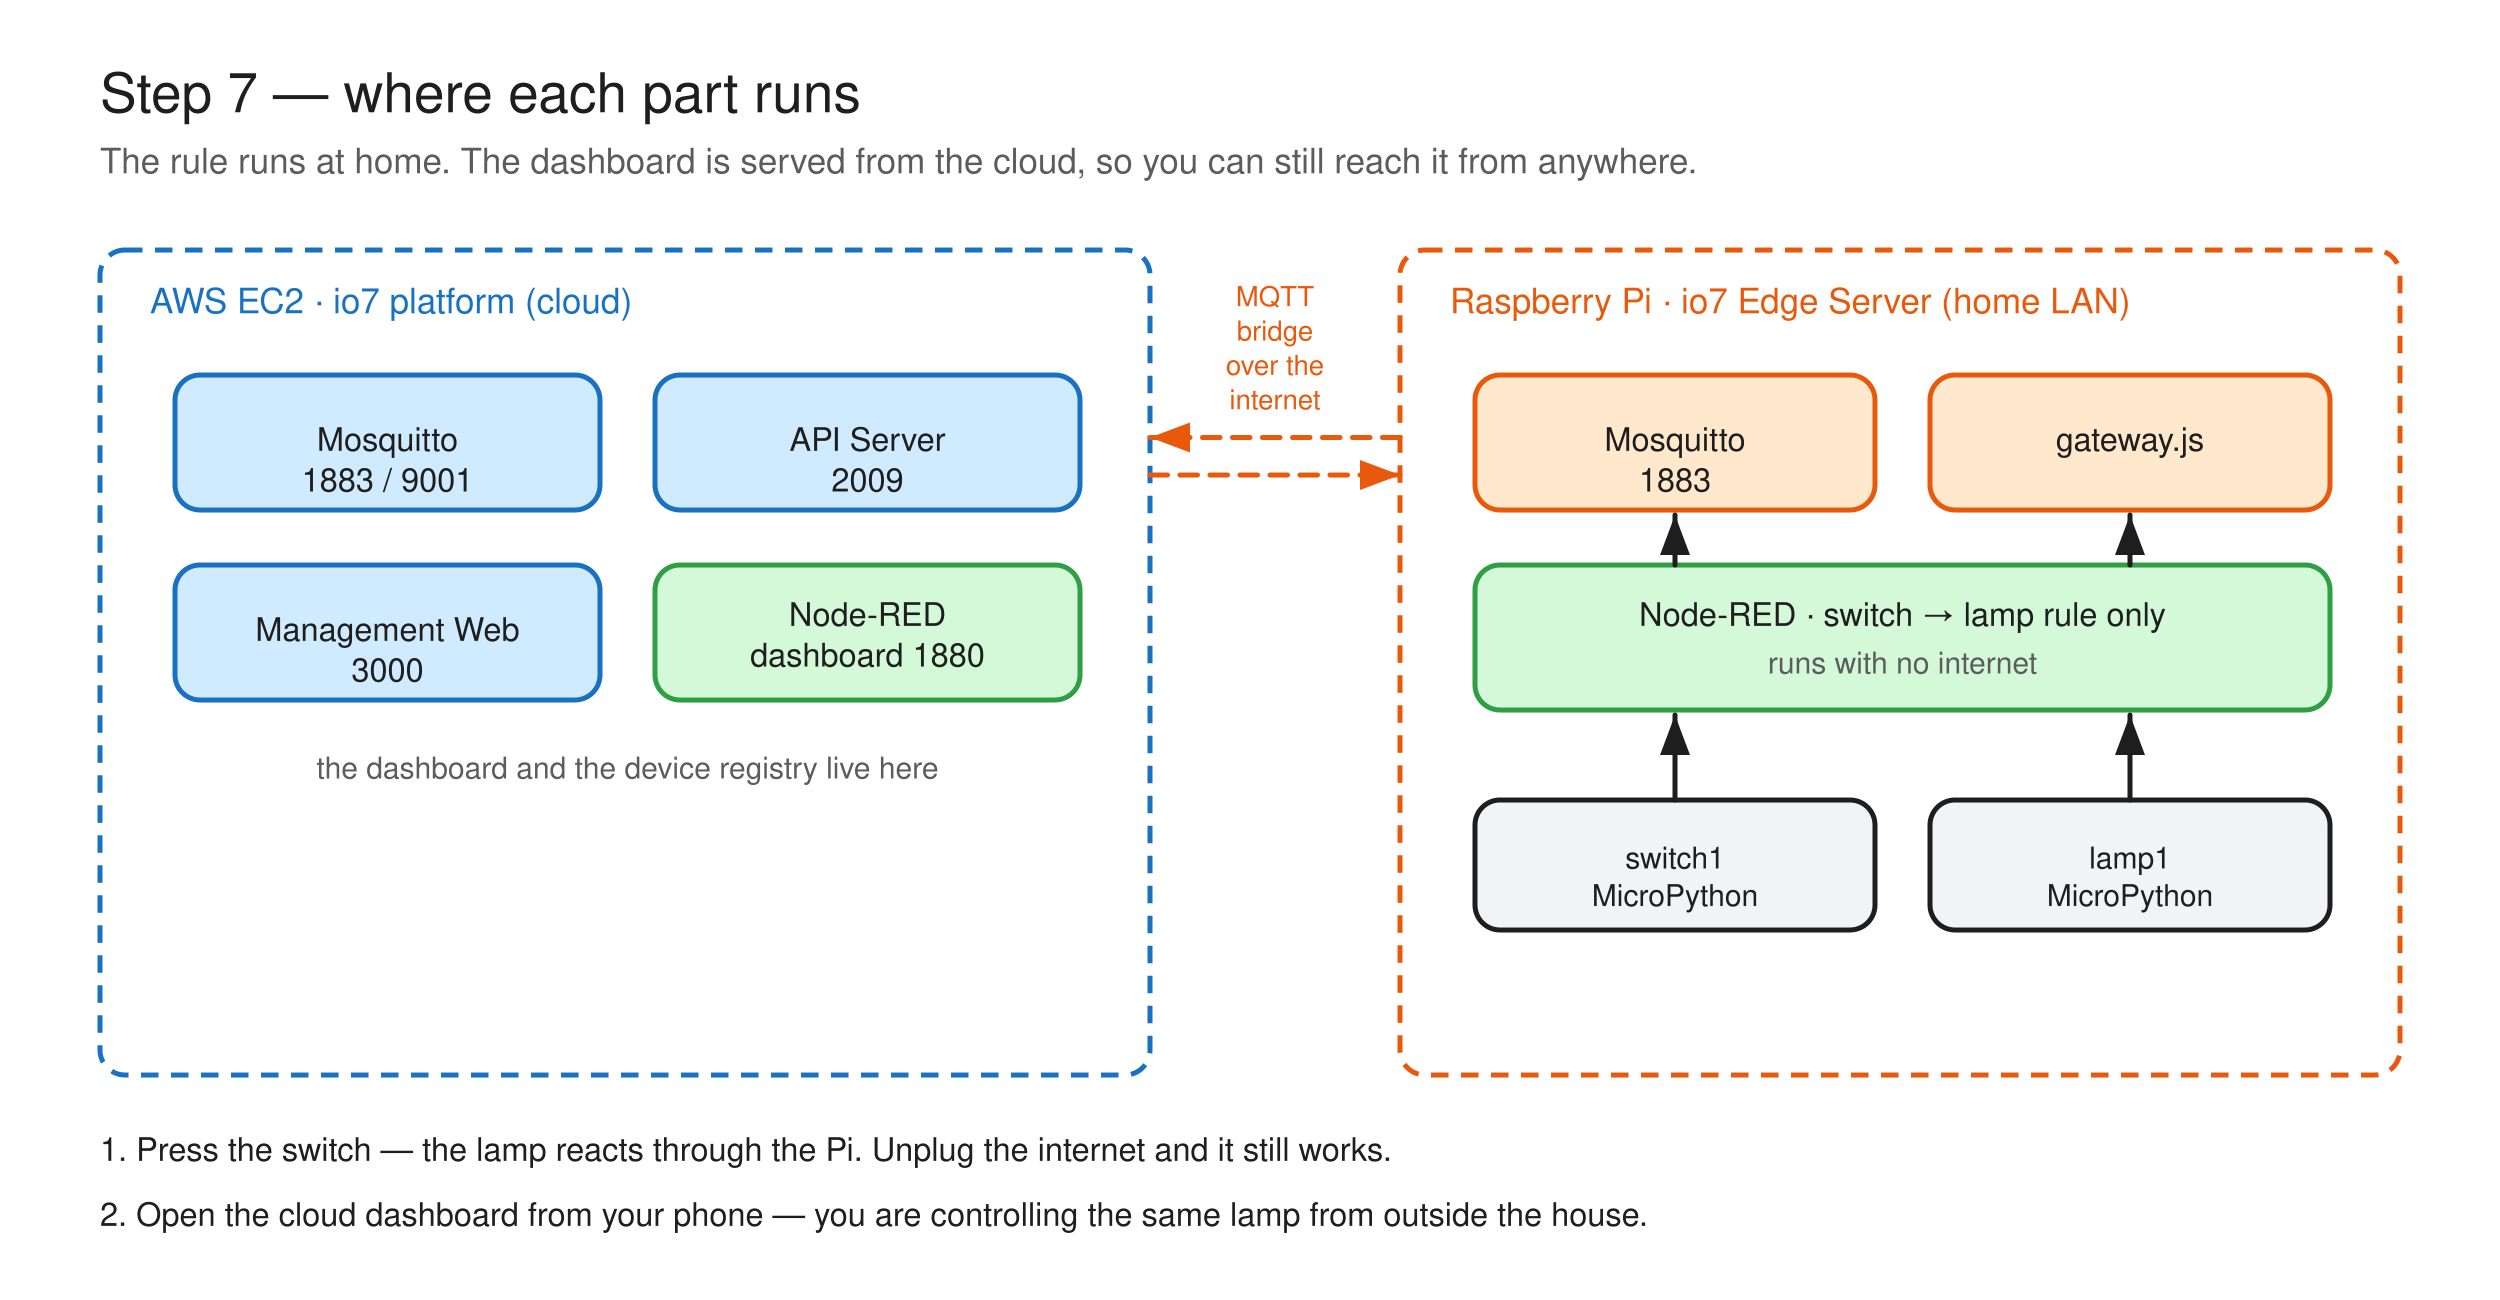
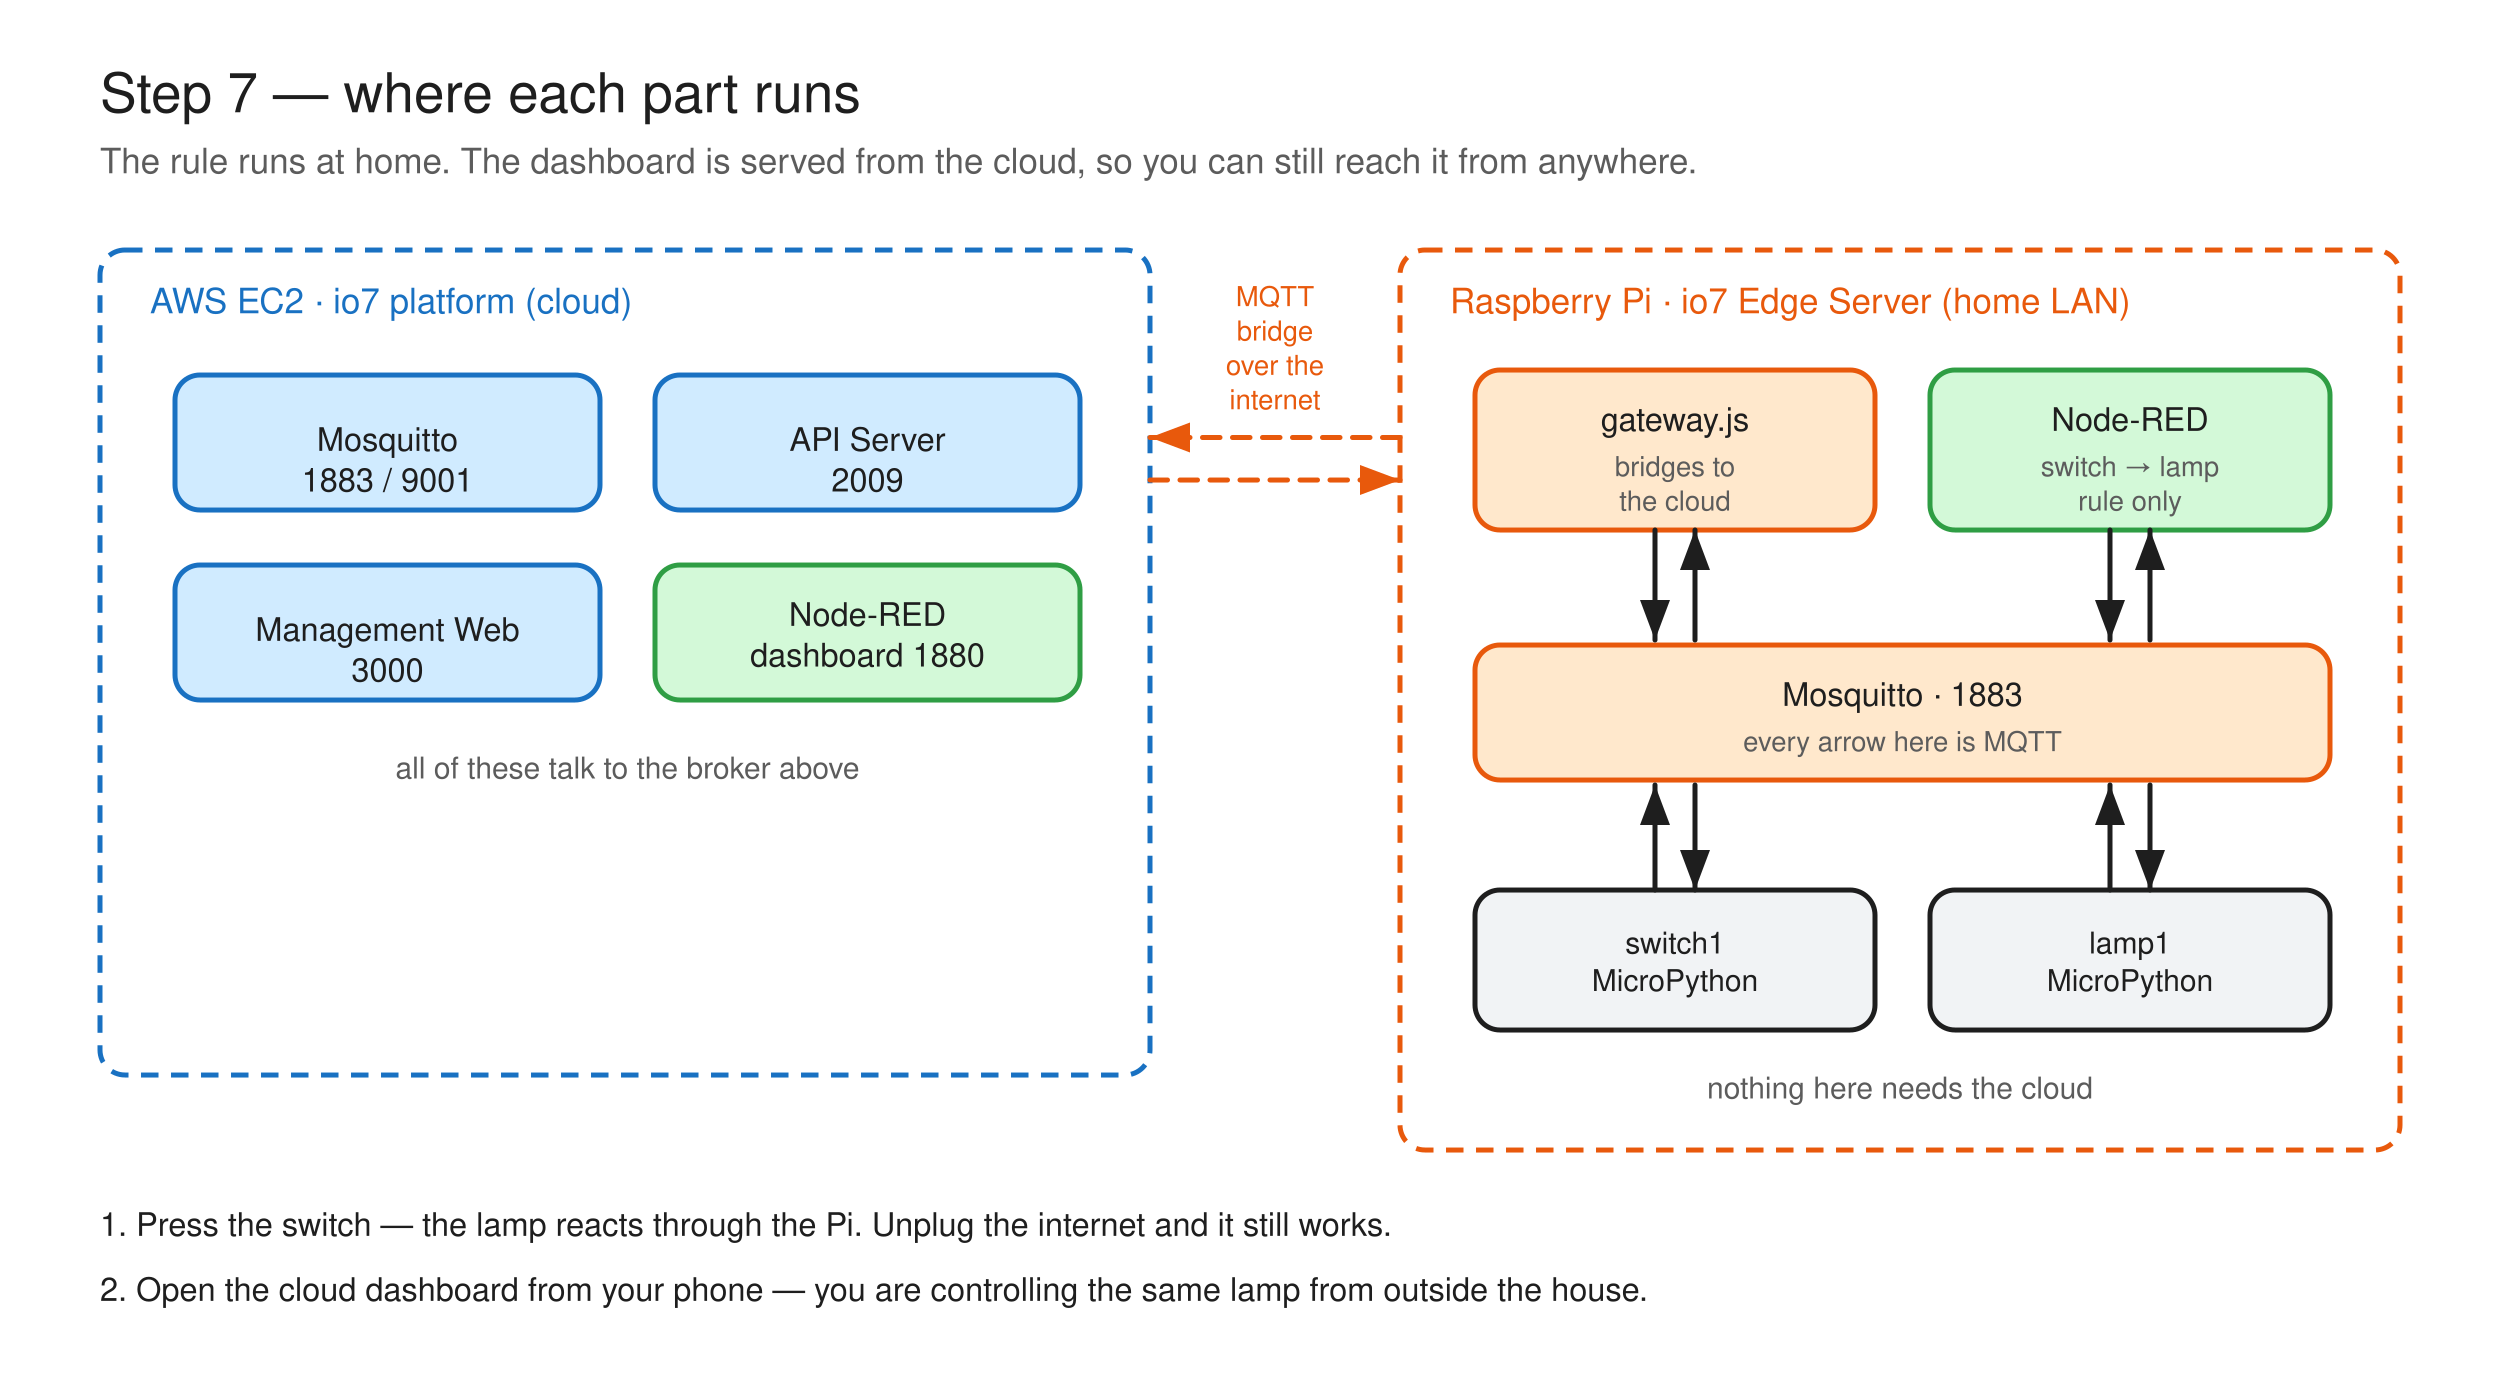
- <svg xmlns="http://www.w3.org/2000/svg" viewBox="0 0 1000 520" width="1000" height="520" font-family="ui-sans-serif,-apple-system,Segoe UI,Helvetica,Arial,sans-serif">
-   <rect width="1000" height="520" fill="#ffffff" />
+ <svg xmlns="http://www.w3.org/2000/svg" viewBox="0 0 1000 550" width="1000" height="550" font-family="ui-sans-serif,-apple-system,Segoe UI,Helvetica,Arial,sans-serif">
+   <rect width="1000" height="550" fill="#ffffff" />
  <defs>
    <marker id="ah0" markerWidth="10" markerHeight="10" refX="8" refY="3" orient="auto">
      <path d="M0,0 L8,3 L0,6 z" fill="#1e1e1e" />
    </marker>
    <marker id="ah1" markerWidth="10" markerHeight="10" refX="8" refY="3" orient="auto">
      <path d="M0,0 L8,3 L0,6 z" fill="#e8590c" />
    </marker>
  </defs>
  <text x="40" y="44.9" font-size="22" fill="#1e1e1e" text-anchor="start">Step 7 — where each part runs</text>
  <text x="40" y="69.3" font-size="14" fill="#5c5c5c" text-anchor="start">The rule runs at home. The dashboard is served from the cloud, so you can still reach it from anywhere.</text>
  <rect x="40" y="100" width="420" height="330" rx="10" fill="none" stroke="#1971c2" stroke-width="2" stroke-dasharray="7 5" />
  <text x="60" y="125.3" font-size="14" fill="#1971c2" text-anchor="start">AWS EC2  ·  io7 platform (cloud)</text>
  <rect x="70" y="150" width="170" height="54" rx="10" fill="#d0ebff" stroke="#1971c2" stroke-width="2" />
  <text x="155.0" y="180.35" font-size="13" fill="#1e1e1e" text-anchor="middle">Mosquitto</text>
  <text x="155.0" y="196.6" font-size="13" fill="#1e1e1e" text-anchor="middle">1883 / 9001</text>
  <rect x="262" y="150" width="170" height="54" rx="10" fill="#d0ebff" stroke="#1971c2" stroke-width="2" />
  <text x="347.0" y="180.35" font-size="13" fill="#1e1e1e" text-anchor="middle">API Server</text>
  <text x="347.0" y="196.6" font-size="13" fill="#1e1e1e" text-anchor="middle">2009</text>
  <rect x="70" y="226" width="170" height="54" rx="10" fill="#d0ebff" stroke="#1971c2" stroke-width="2" />
  <text x="155.0" y="256.35" font-size="13" fill="#1e1e1e" text-anchor="middle">Management Web</text>
  <text x="155.0" y="272.6" font-size="13" fill="#1e1e1e" text-anchor="middle">3000</text>
  <rect x="262" y="226" width="170" height="54" rx="10" fill="#d3f9d8" stroke="#2f9e44" stroke-width="2" />
  <text x="347.0" y="250.35" font-size="13" fill="#1e1e1e" text-anchor="middle">Node-RED</text>
  <text x="347.0" y="266.6" font-size="13" fill="#1e1e1e" text-anchor="middle">dashboard  1880</text>
-   <text x="251.0" y="311.4" font-size="12" fill="#5c5c5c" text-anchor="middle">the dashboard and the device registry live here</text>
-   <rect x="560" y="100" width="400" height="330" rx="10" fill="none" stroke="#e8590c" stroke-width="2" stroke-dasharray="7 5" />
+   <text x="251.0" y="311.4" font-size="12" fill="#5c5c5c" text-anchor="middle">all of these talk to the broker above</text>
+   <rect x="560" y="100" width="400" height="360" rx="10" fill="none" stroke="#e8590c" stroke-width="2" stroke-dasharray="7 5" />
  <text x="580" y="125.3" font-size="14" fill="#e8590c" text-anchor="start">Raspberry Pi  ·  io7 Edge Server (home LAN)</text>
-   <rect x="590" y="150" width="160" height="54" rx="10" fill="#ffe8cc" stroke="#e8590c" stroke-width="2" />
-   <text x="670.0" y="180.35" font-size="13" fill="#1e1e1e" text-anchor="middle">Mosquitto</text>
-   <text x="670.0" y="196.6" font-size="13" fill="#1e1e1e" text-anchor="middle">1883</text>
-   <rect x="772" y="150" width="160" height="54" rx="10" fill="#ffe8cc" stroke="#e8590c" stroke-width="2" />
-   <text x="852.0" y="180.35" font-size="13" fill="#1e1e1e" text-anchor="middle">gateway.js</text>
-   <rect x="590" y="226" width="342" height="58" rx="10" fill="#d3f9d8" stroke="#2f9e44" stroke-width="2" />
-   <text x="761.0" y="250.35" font-size="13" fill="#1e1e1e" text-anchor="middle">Node-RED  ·  switch → lamp rule only</text>
-   <text x="761.0" y="269.4" font-size="12" fill="#5c5c5c" text-anchor="middle">runs with no internet</text>
-   <rect x="590" y="320" width="160" height="52" rx="10" fill="#f1f3f5" stroke="#1e1e1e" stroke-width="2" />
-   <text x="670.0" y="347.4" font-size="12" fill="#1e1e1e" text-anchor="middle">switch1</text>
-   <text x="670.0" y="362.4" font-size="12" fill="#1e1e1e" text-anchor="middle">MicroPython</text>
-   <rect x="772" y="320" width="160" height="52" rx="10" fill="#f1f3f5" stroke="#1e1e1e" stroke-width="2" />
-   <text x="852.0" y="347.4" font-size="12" fill="#1e1e1e" text-anchor="middle">lamp1</text>
-   <text x="852.0" y="362.4" font-size="12" fill="#1e1e1e" text-anchor="middle">MicroPython</text>
-   <line x1="670" y1="320" x2="670" y2="286" stroke="#1e1e1e" stroke-width="2" stroke-linecap="round" marker-end="url(#ah0)" />
-   <line x1="852" y1="320" x2="852" y2="286" stroke="#1e1e1e" stroke-width="2" stroke-linecap="round" marker-end="url(#ah0)" />
-   <line x1="670" y1="226" x2="670" y2="206" stroke="#1e1e1e" stroke-width="2" stroke-linecap="round" marker-end="url(#ah0)" />
-   <line x1="852" y1="226" x2="852" y2="206" stroke="#1e1e1e" stroke-width="2" stroke-linecap="round" marker-end="url(#ah0)" />
+   <rect x="590" y="148" width="160" height="64" rx="10" fill="#ffe8cc" stroke="#e8590c" stroke-width="2" />
+   <text x="670.0" y="172.35" font-size="13" fill="#1e1e1e" text-anchor="middle">gateway.js</text>
+   <text x="670.0" y="190.45" font-size="11" fill="#5c5c5c" text-anchor="middle">bridges to</text>
+   <text x="670.0" y="204.2" font-size="11" fill="#5c5c5c" text-anchor="middle">the cloud</text>
+   <rect x="772" y="148" width="160" height="64" rx="10" fill="#d3f9d8" stroke="#2f9e44" stroke-width="2" />
+   <text x="852.0" y="172.35" font-size="13" fill="#1e1e1e" text-anchor="middle">Node-RED</text>
+   <text x="852.0" y="190.45" font-size="11" fill="#5c5c5c" text-anchor="middle">switch → lamp</text>
+   <text x="852.0" y="204.2" font-size="11" fill="#5c5c5c" text-anchor="middle">rule only</text>
+   <rect x="590" y="258" width="342" height="54" rx="10" fill="#ffe8cc" stroke="#e8590c" stroke-width="2" />
+   <text x="761.0" y="282.35" font-size="13" fill="#1e1e1e" text-anchor="middle">Mosquitto  ·  1883</text>
+   <text x="761.0" y="300.45" font-size="11" fill="#5c5c5c" text-anchor="middle">every arrow here is MQTT</text>
+   <rect x="590" y="356" width="160" height="56" rx="10" fill="#f1f3f5" stroke="#1e1e1e" stroke-width="2" />
+   <text x="670.0" y="381.4" font-size="12" fill="#1e1e1e" text-anchor="middle">switch1</text>
+   <text x="670.0" y="396.4" font-size="12" fill="#1e1e1e" text-anchor="middle">MicroPython</text>
+   <rect x="772" y="356" width="160" height="56" rx="10" fill="#f1f3f5" stroke="#1e1e1e" stroke-width="2" />
+   <text x="852.0" y="381.4" font-size="12" fill="#1e1e1e" text-anchor="middle">lamp1</text>
+   <text x="852.0" y="396.4" font-size="12" fill="#1e1e1e" text-anchor="middle">MicroPython</text>
+   <line x1="662" y1="356" x2="662" y2="314" stroke="#1e1e1e" stroke-width="2" stroke-linecap="round" marker-end="url(#ah0)" />
+   <line x1="678" y1="314" x2="678" y2="356" stroke="#1e1e1e" stroke-width="2" stroke-linecap="round" marker-end="url(#ah0)" />
+   <line x1="662" y1="212" x2="662" y2="256" stroke="#1e1e1e" stroke-width="2" stroke-linecap="round" marker-end="url(#ah0)" />
+   <line x1="678" y1="256" x2="678" y2="212" stroke="#1e1e1e" stroke-width="2" stroke-linecap="round" marker-end="url(#ah0)" />
+   <line x1="844" y1="356" x2="844" y2="314" stroke="#1e1e1e" stroke-width="2" stroke-linecap="round" marker-end="url(#ah0)" />
+   <line x1="860" y1="314" x2="860" y2="356" stroke="#1e1e1e" stroke-width="2" stroke-linecap="round" marker-end="url(#ah0)" />
+   <line x1="844" y1="212" x2="844" y2="256" stroke="#1e1e1e" stroke-width="2" stroke-linecap="round" marker-end="url(#ah0)" />
+   <line x1="860" y1="256" x2="860" y2="212" stroke="#1e1e1e" stroke-width="2" stroke-linecap="round" marker-end="url(#ah0)" />
+   <text x="760.0" y="439.4" font-size="12" fill="#5c5c5c" text-anchor="middle">nothing here needs the cloud</text>
  <line x1="560" y1="175" x2="460" y2="175" stroke="#e8590c" stroke-width="2" stroke-linecap="round" stroke-dasharray="7 5" marker-end="url(#ah1)" />
-   <line x1="460" y1="190" x2="560" y2="190" stroke="#e8590c" stroke-width="2" stroke-linecap="round" stroke-dasharray="7 5" marker-end="url(#ah1)" />
+   <line x1="460" y1="192" x2="560" y2="192" stroke="#e8590c" stroke-width="2" stroke-linecap="round" stroke-dasharray="7 5" marker-end="url(#ah1)" />
  <text x="510.0" y="122.45" font-size="11" fill="#e8590c" text-anchor="middle">MQTT</text>
  <text x="510.0" y="136.2" font-size="11" fill="#e8590c" text-anchor="middle">bridge</text>
  <text x="510.0" y="149.95" font-size="11" fill="#e8590c" text-anchor="middle">over the</text>
  <text x="510.0" y="163.7" font-size="11" fill="#e8590c" text-anchor="middle">internet</text>
-   <text x="40" y="464.35" font-size="13" fill="#1e1e1e" text-anchor="start">1.  Press the switch — the lamp reacts through the Pi. Unplug the internet and it still works.</text>
-   <text x="40" y="490.35" font-size="13" fill="#1e1e1e" text-anchor="start">2.  Open the cloud dashboard from your phone — you are controlling the same lamp from outside the house.</text>
+   <text x="40" y="494.35" font-size="13" fill="#1e1e1e" text-anchor="start">1.  Press the switch — the lamp reacts through the Pi. Unplug the internet and it still works.</text>
+   <text x="40" y="520.35" font-size="13" fill="#1e1e1e" text-anchor="start">2.  Open the cloud dashboard from your phone — you are controlling the same lamp from outside the house.</text>
</svg>
